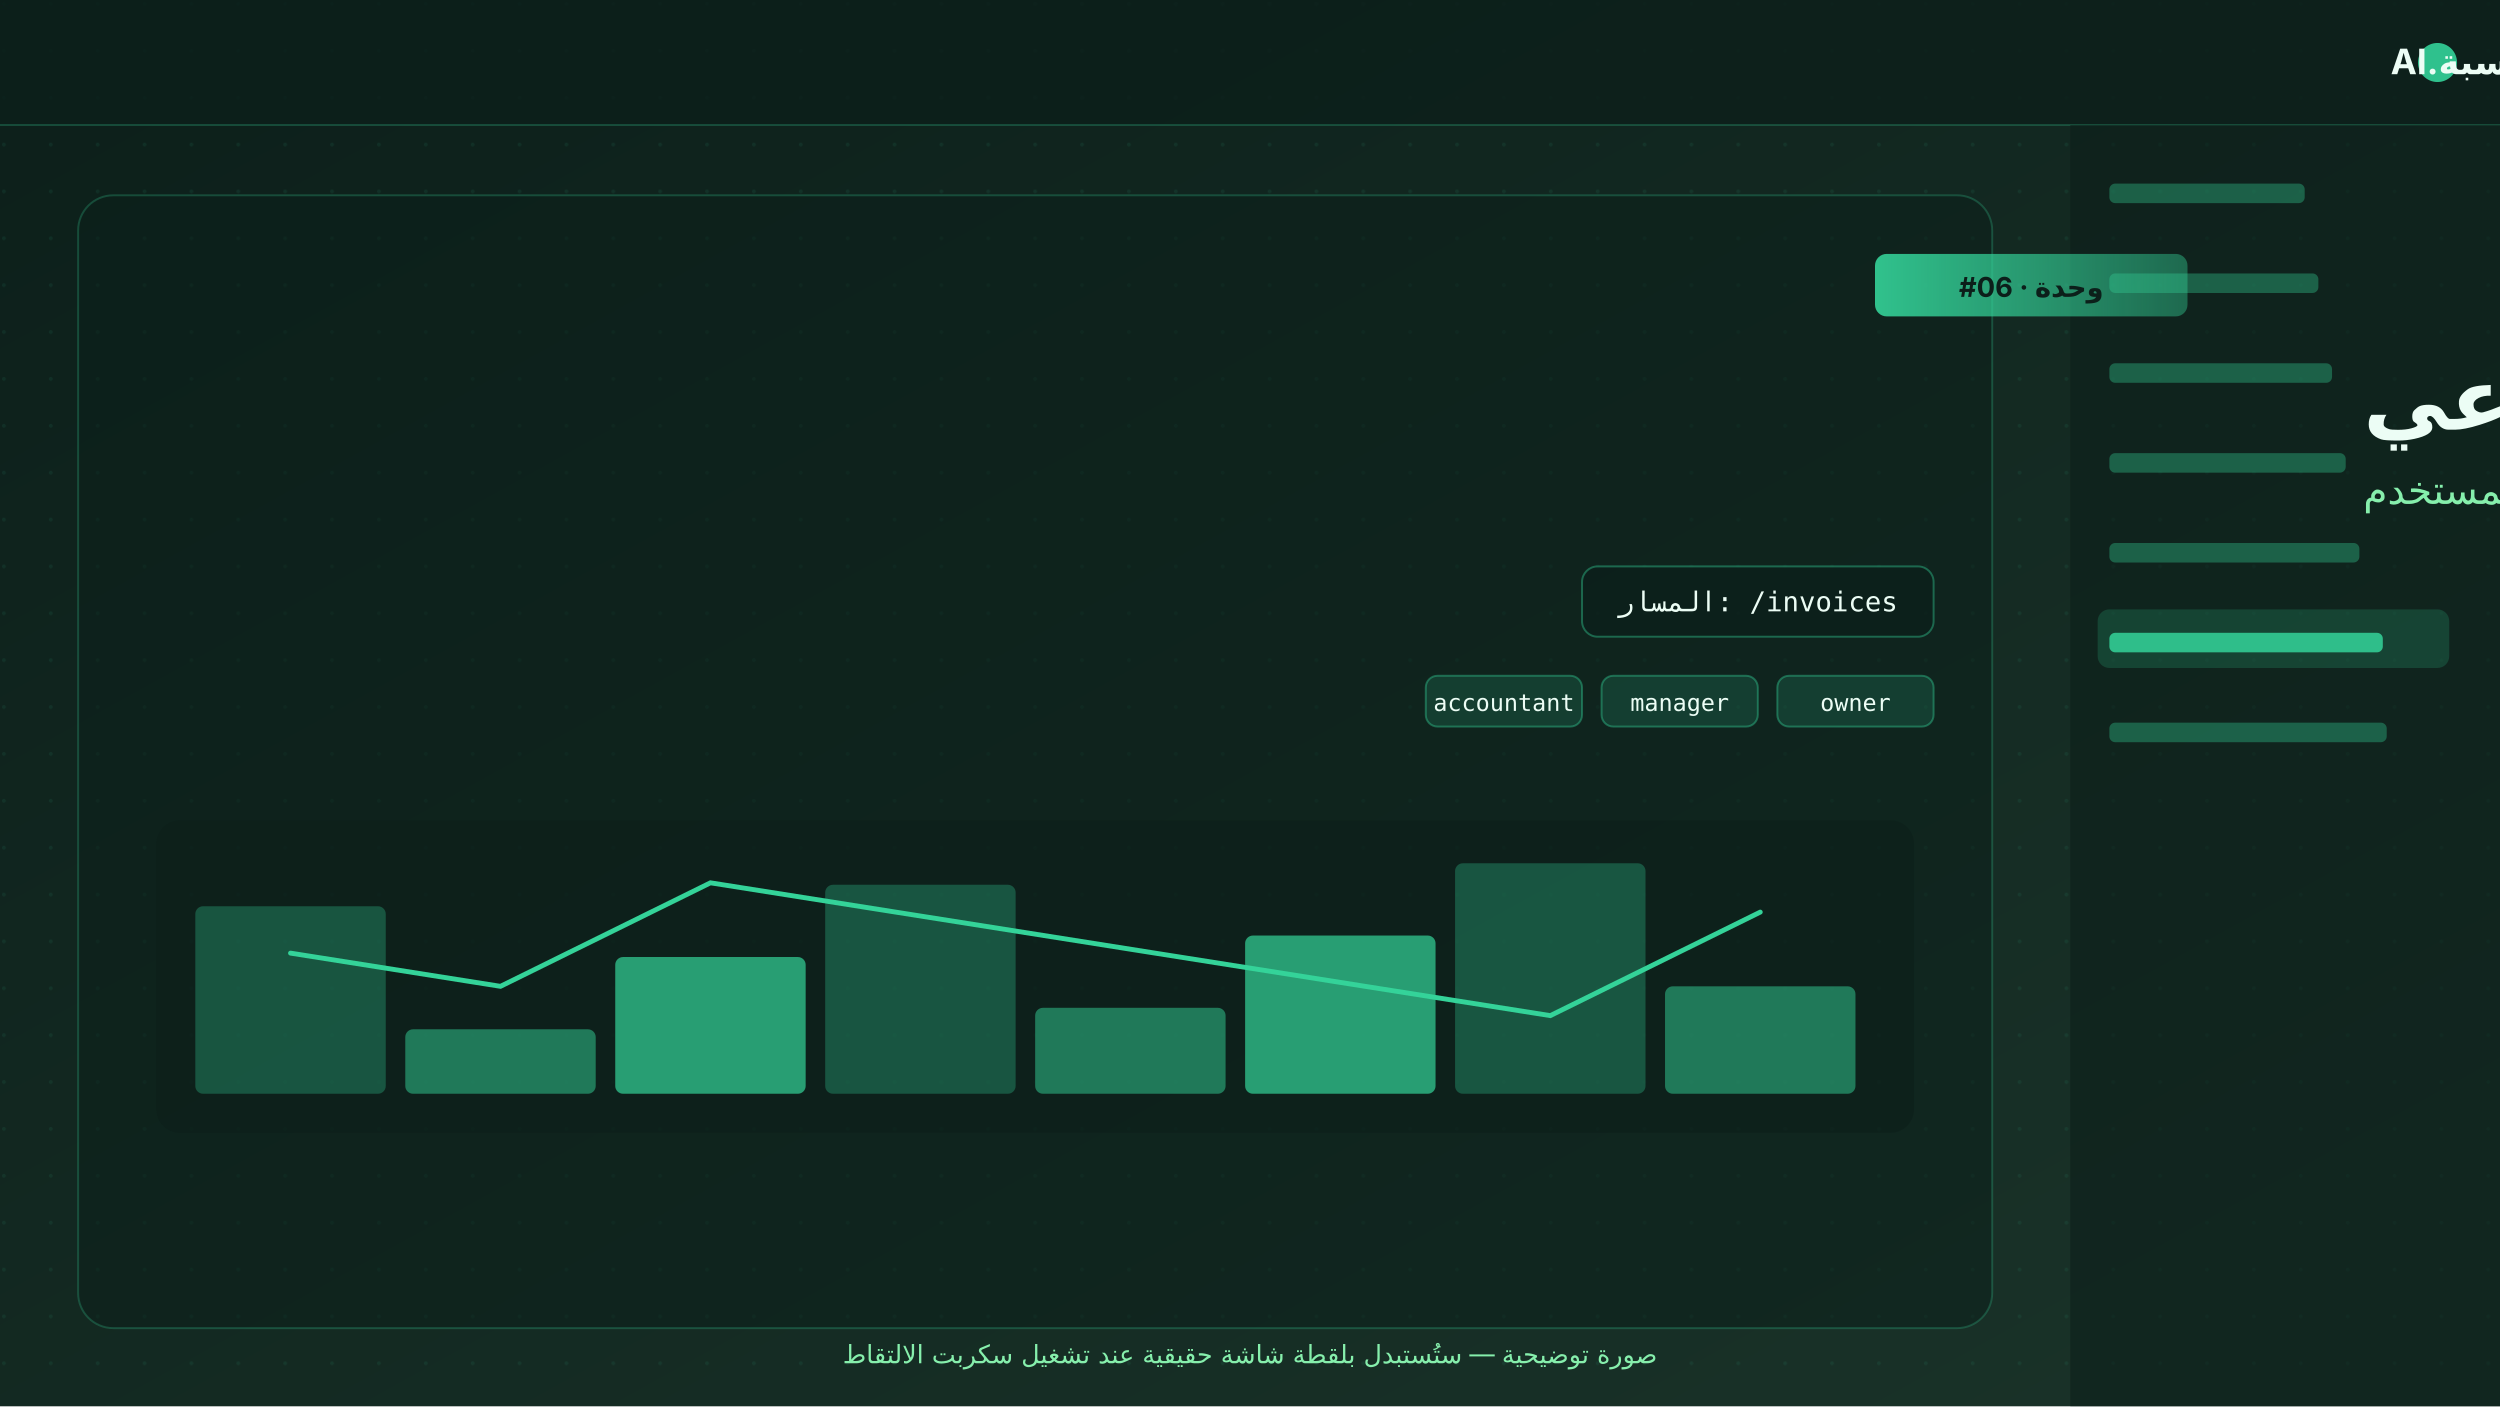
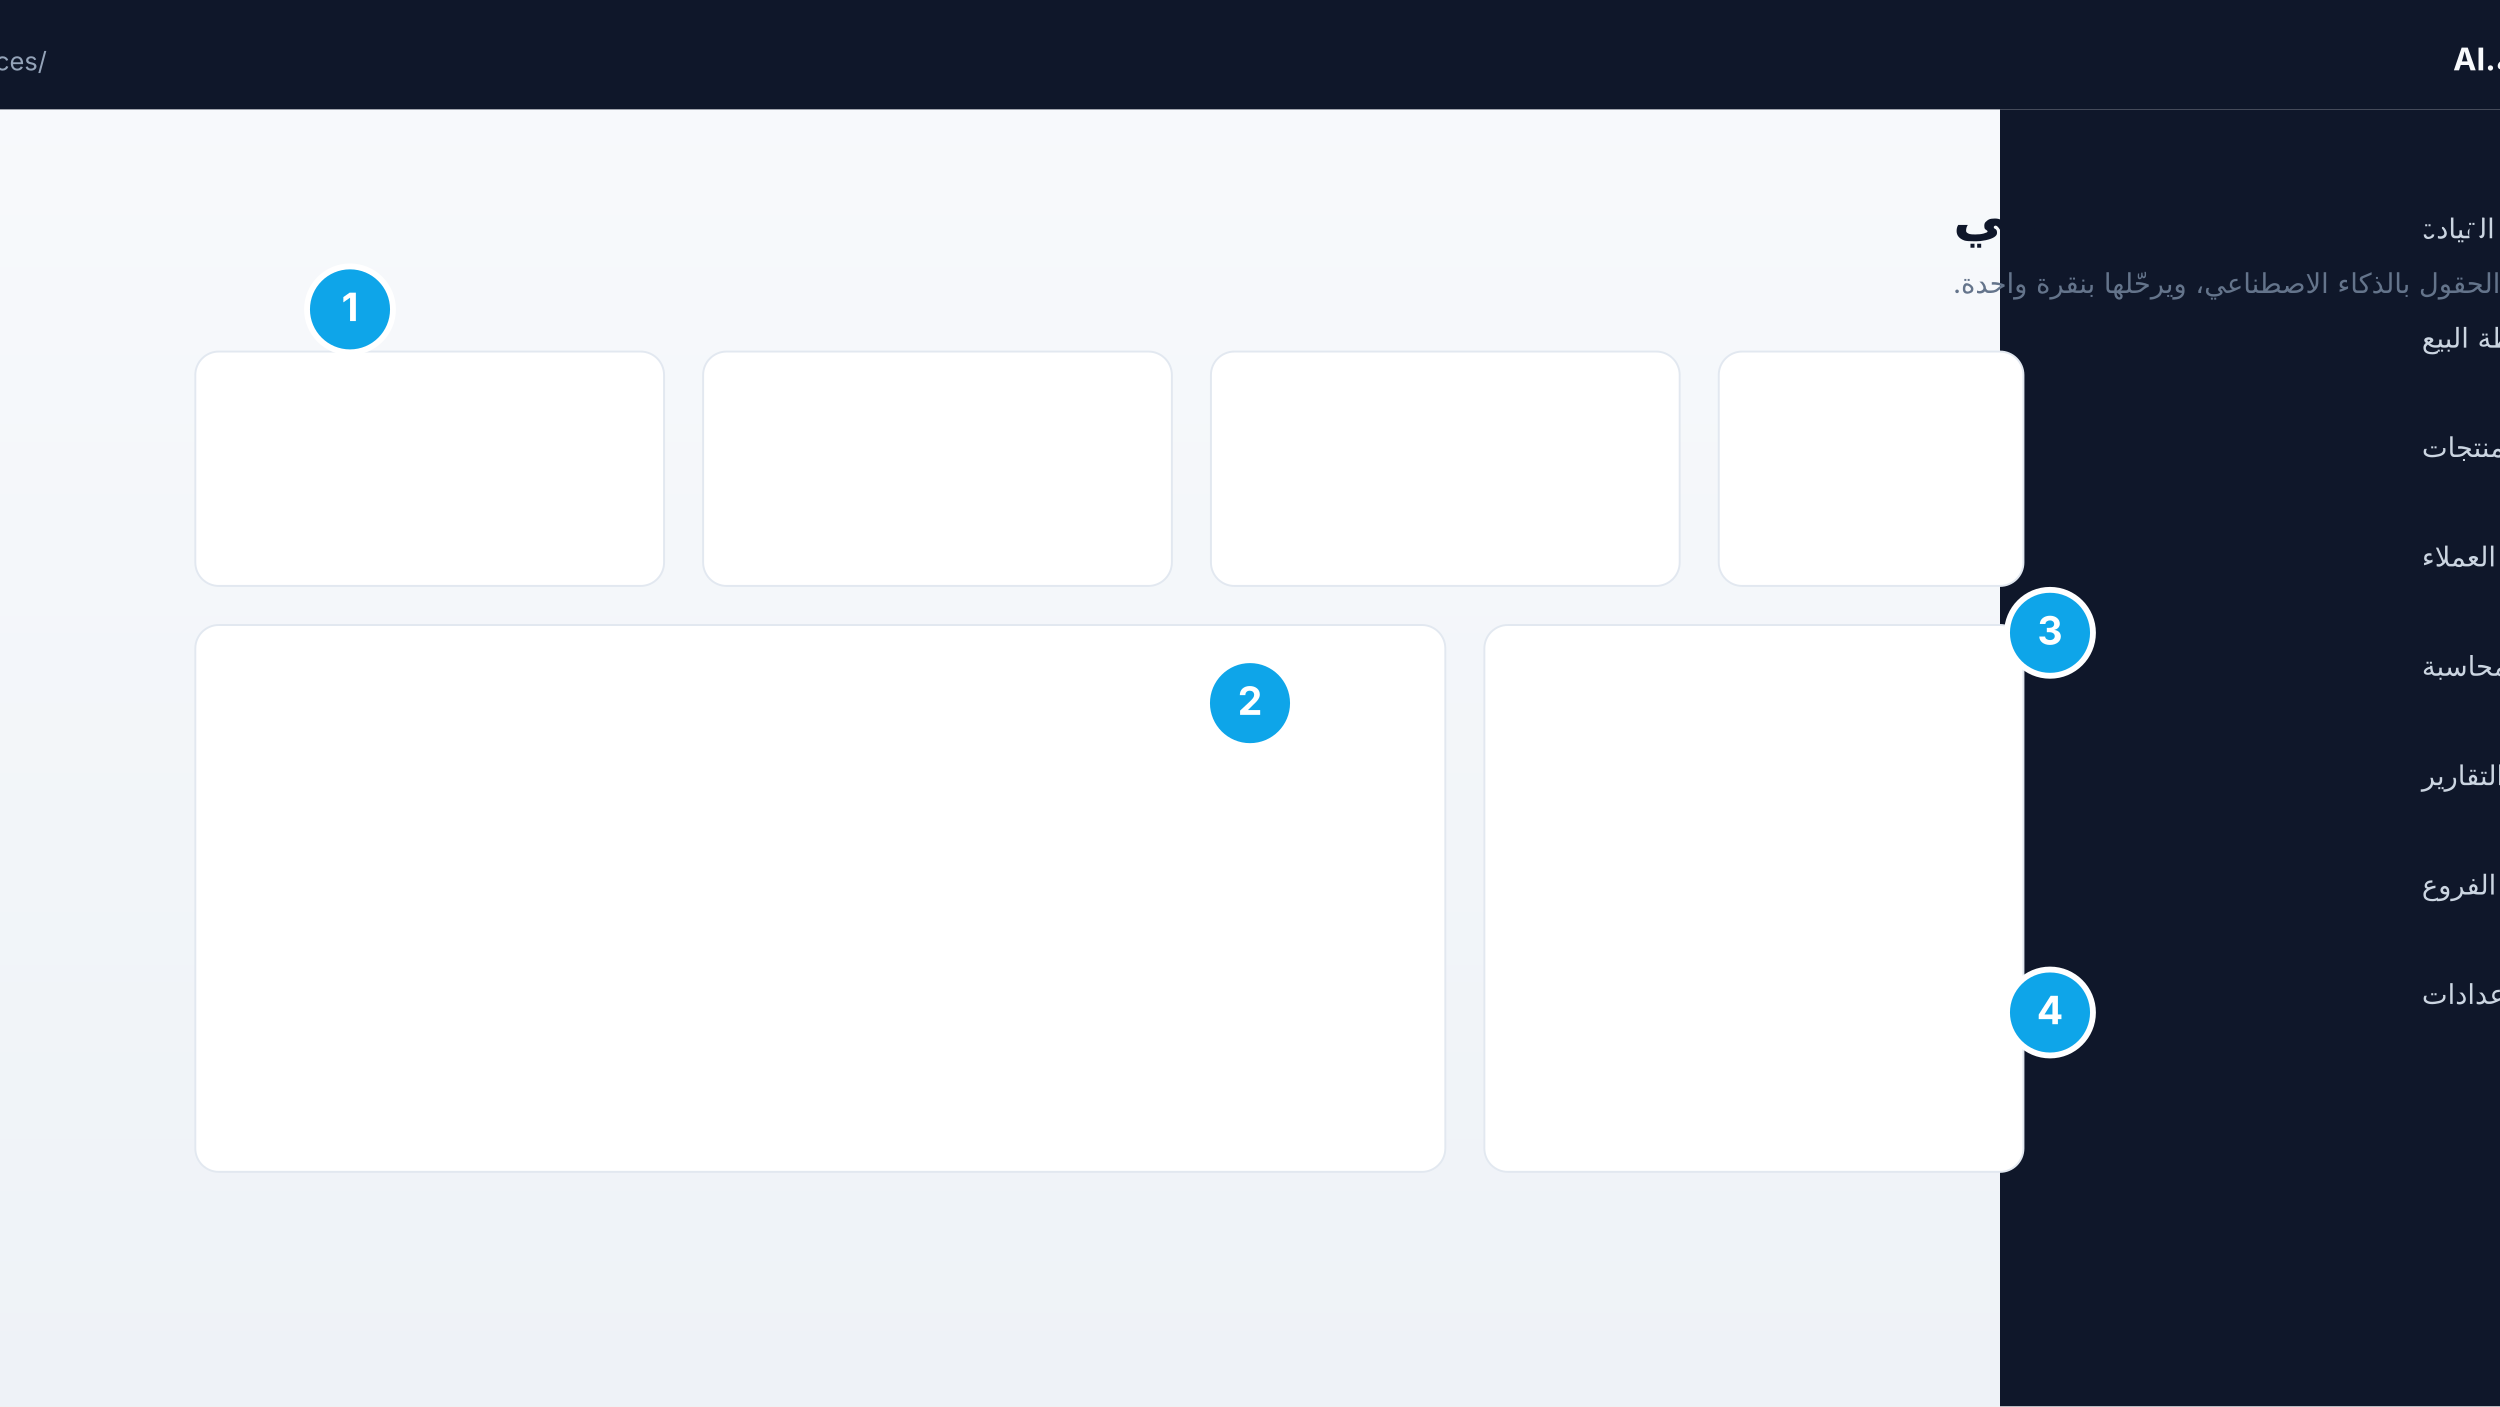
- <svg xmlns="http://www.w3.org/2000/svg" viewBox="0 0 1280 720" font-family="'IBM Plex Sans Arabic','Inter','Segoe UI',sans-serif">
+ <svg xmlns="http://www.w3.org/2000/svg" viewBox="0 0 1280 720" font-family="'IBM Plex Sans Arabic','Inter','Segoe UI',sans-serif" direction="rtl">
  <defs>
-     <linearGradient id="bg" x1="0" y1="0" x2="1" y2="1">
-       <stop offset="0%" stop-color="#0c1f1a" />
-       <stop offset="100%" stop-color="#1a3329" />
+     <linearGradient id="appbg" x1="0" y1="0" x2="0" y2="1">
+       <stop offset="0%" stop-color="#f8fafc" />
+       <stop offset="100%" stop-color="#eef2f7" />
    </linearGradient>
-     <linearGradient id="accent" x1="0" y1="0" x2="1" y2="0">
-       <stop offset="0%" stop-color="#34d399" stop-opacity="0.9" />
-       <stop offset="100%" stop-color="#34d399" stop-opacity="0.4" />
-     </linearGradient>
-     <pattern id="dots" width="24" height="24" patternUnits="userSpaceOnUse">
-       <circle cx="2" cy="2" r="1" fill="#34d399" fill-opacity="0.08" />
-     </pattern>
  </defs>
-   <rect width="1280" height="720" fill="url(#bg)" />
-   <rect width="1280" height="720" fill="url(#dots)" />
-   <rect x="0" y="0" width="1280" height="64" fill="#0c1f1a" fill-opacity="0.85" />
-   <line x1="0" y1="64" x2="1280" y2="64" stroke="#34d399" stroke-opacity="0.25" />
-   <circle cx="1248" cy="32" r="10" fill="#34d399" fill-opacity="0.9" />
-   <text x="1224" y="38" text-anchor="end" fill="#ecfdf5" font-size="18" font-weight="700" direction="rtl">حاسبة.AI</text>
-   <rect x="1060" y="64" width="220" height="656" fill="#0c1f1a" fill-opacity="0.6" />
-   <rect x="1080" y="94" width="100" height="10" rx="3" fill="#34d399" fill-opacity="0.35" />
-   <rect x="1080" y="140" width="107" height="10" rx="3" fill="#34d399" fill-opacity="0.35" />
-   <rect x="1080" y="186" width="114" height="10" rx="3" fill="#34d399" fill-opacity="0.35" />
-   <rect x="1080" y="232" width="121" height="10" rx="3" fill="#34d399" fill-opacity="0.35" />
-   <rect x="1080" y="278" width="128" height="10" rx="3" fill="#34d399" fill-opacity="0.35" />
-   <rect x="1074" y="312" width="180" height="30" rx="6" fill="#34d399" fill-opacity="0.18" />
-   <rect x="1080" y="324" width="140" height="10" rx="3" fill="#34d399" fill-opacity="0.85" />
-   <rect x="1080" y="370" width="142" height="10" rx="3" fill="#34d399" fill-opacity="0.35" />
-   <rect x="40" y="100" width="980" height="580" rx="18" fill="#0c1f1a" fill-opacity="0.55" stroke="#34d399" stroke-opacity="0.25" />
-   <rect x="960" y="130" width="160" height="32" rx="6" fill="url(#accent)" />
-   <text x="1040" y="152" text-anchor="middle" fill="#0c1f1a" font-size="14" font-weight="700">#06 · وحدة</text>
-   <text x="1210" y="220" text-anchor="end" fill="#ecfdf5" font-size="44" font-weight="800" direction="rtl">فواتير الموردين بالذكاء الاصطناعي</text>
-   <text x="1210" y="258" text-anchor="end" fill="#86efac" font-size="20" direction="rtl">حاسبة.AI ERP — دليل المستخدم</text>
-   <rect x="810" y="290" width="180" height="36" rx="8" fill="#0c1f1a" fill-opacity="0.7" stroke="#34d399" stroke-opacity="0.4" />
-   <text x="900" y="313" text-anchor="middle" fill="#ecfdf5" font-size="14" font-family="ui-monospace,'SFMono-Regular',monospace">المسار: /invoices</text>
-   <rect x="910" y="346" width="80" height="26" rx="6" fill="#34d399" fill-opacity="0.15" stroke="#34d399" stroke-opacity="0.4" />
-   <text x="950" y="364" text-anchor="middle" fill="#ecfdf5" font-size="12" font-family="ui-monospace,monospace">owner</text>
-   <rect x="820" y="346" width="80" height="26" rx="6" fill="#34d399" fill-opacity="0.15" stroke="#34d399" stroke-opacity="0.4" />
-   <text x="860" y="364" text-anchor="middle" fill="#ecfdf5" font-size="12" font-family="ui-monospace,monospace">manager</text>
-   <rect x="730" y="346" width="80" height="26" rx="6" fill="#34d399" fill-opacity="0.15" stroke="#34d399" stroke-opacity="0.4" />
-   <text x="770" y="364" text-anchor="middle" fill="#ecfdf5" font-size="12" font-family="ui-monospace,monospace">accountant</text>
-   <g transform="translate(80, 420)">
-     <rect x="0" y="0" width="900" height="160" rx="12" fill="#0c1f1a" fill-opacity="0.6" />
-     <rect x="20" y="44" width="97.5" height="96" rx="4" fill="#34d399" fill-opacity="0.3" />
-     <rect x="127.5" y="107" width="97.5" height="33" rx="4" fill="#34d399" fill-opacity="0.5" />
-     <rect x="235" y="70" width="97.5" height="70" rx="4" fill="#34d399" fill-opacity="0.7" />
-     <rect x="342.5" y="33" width="97.5" height="107" rx="4" fill="#34d399" fill-opacity="0.3" />
-     <rect x="450" y="96" width="97.5" height="44" rx="4" fill="#34d399" fill-opacity="0.5" />
-     <rect x="557.5" y="59" width="97.5" height="81" rx="4" fill="#34d399" fill-opacity="0.7" />
-     <rect x="665" y="22" width="97.5" height="118" rx="4" fill="#34d399" fill-opacity="0.3" />
-     <rect x="772.5" y="85" width="97.5" height="55" rx="4" fill="#34d399" fill-opacity="0.5" />
-     <polyline points="68.75,68 176.25,85 283.75,32 391.25,49 498.75,66 606.25,83 713.75,100 821.25,47" fill="none" stroke="#34d399" stroke-width="2.5" stroke-linecap="round" />
-   </g>
-   <text x="640" y="698" text-anchor="middle" fill="#86efac" font-size="13" direction="rtl">صورة توضيحية — ستُستبدل بلقطة شاشة حقيقية عند تشغيل سكربت الالتقاط</text>
+   <rect width="1280" height="720" fill="url(#appbg)" />
+   <rect x="0" y="0" width="1280" height="56" fill="#0f172a" />
+   <text x="1256" y="36" fill="#f8fafc" font-size="16" font-weight="700" text-anchor="end">حاسبة.AI</text>
+   <text x="24" y="36" fill="#94a3b8" font-size="13" text-anchor="start">/invoices</text>
+   <rect x="1024" y="56" width="256" height="664" fill="#0f172a" />
+   <rect x="1048" y="96" width="208" height="40" rx="8" fill="transparent" />
+   <text x="1240" y="122" fill="#cbd5e1" font-size="14" font-weight="500" text-anchor="end" direction="rtl">لوحة القيادة</text>
+   <rect x="1048" y="152" width="208" height="40" rx="8" fill="transparent" />
+   <text x="1240" y="178" fill="#cbd5e1" font-size="14" font-weight="500" text-anchor="end" direction="rtl">نقطة البيع</text>
+   <rect x="1048" y="208" width="208" height="40" rx="8" fill="transparent" />
+   <text x="1240" y="234" fill="#cbd5e1" font-size="14" font-weight="500" text-anchor="end" direction="rtl">المنتجات</text>
+   <rect x="1048" y="264" width="208" height="40" rx="8" fill="transparent" />
+   <text x="1240" y="290" fill="#cbd5e1" font-size="14" font-weight="500" text-anchor="end" direction="rtl">العملاء</text>
+   <rect x="1048" y="320" width="208" height="40" rx="8" fill="transparent" />
+   <text x="1240" y="346" fill="#cbd5e1" font-size="14" font-weight="500" text-anchor="end" direction="rtl">المحاسبة</text>
+   <rect x="1048" y="376" width="208" height="40" rx="8" fill="transparent" />
+   <text x="1240" y="402" fill="#cbd5e1" font-size="14" font-weight="500" text-anchor="end" direction="rtl">التقارير</text>
+   <rect x="1048" y="432" width="208" height="40" rx="8" fill="transparent" />
+   <text x="1240" y="458" fill="#cbd5e1" font-size="14" font-weight="500" text-anchor="end" direction="rtl">الفروع</text>
+   <rect x="1048" y="488" width="208" height="40" rx="8" fill="transparent" />
+   <text x="1240" y="514" fill="#cbd5e1" font-size="14" font-weight="500" text-anchor="end" direction="rtl">الإعدادات</text>
+   <text x="1000" y="120" fill="#0f172a" font-size="28" font-weight="700" text-anchor="end">فواتير الموردين بالذكاء الاصطناعي</text>
+   <text x="1000" y="150" fill="#64748b" font-size="14" text-anchor="end">وكيل مسح فواتير الموردين يلتقط الصورة، يستخرج الحقول بالذكاء الاصطناعي، ويرحّلها بنقرة واحدة.</text>
+   <rect x="100" y="180" width="240" height="120" rx="12" fill="#ffffff" stroke="#e2e8f0" />
+   <rect x="360" y="180" width="240" height="120" rx="12" fill="#ffffff" stroke="#e2e8f0" />
+   <rect x="620" y="180" width="240" height="120" rx="12" fill="#ffffff" stroke="#e2e8f0" />
+   <rect x="880" y="180" width="156" height="120" rx="12" fill="#ffffff" stroke="#e2e8f0" />
+   <rect x="100" y="320" width="640" height="280" rx="12" fill="#ffffff" stroke="#e2e8f0" />
+   <rect x="760" y="320" width="276" height="280" rx="12" fill="#ffffff" stroke="#e2e8f0" />
+   <circle cx="179.2" cy="158.4" r="22" fill="#0ea5e9" stroke="#ffffff" stroke-width="3" />
+   <text x="179.2" y="164.4" fill="#ffffff" font-size="20" font-weight="700" text-anchor="middle">1</text>
+   <circle cx="640" cy="360" r="22" fill="#0ea5e9" stroke="#ffffff" stroke-width="3" />
+   <text x="640" y="366" fill="#ffffff" font-size="20" font-weight="700" text-anchor="middle">2</text>
+   <circle cx="1049.6" cy="324" r="22" fill="#0ea5e9" stroke="#ffffff" stroke-width="3" />
+   <text x="1049.6" y="330" fill="#ffffff" font-size="20" font-weight="700" text-anchor="middle">3</text>
+   <circle cx="1049.6" cy="518.4" r="22" fill="#0ea5e9" stroke="#ffffff" stroke-width="3" />
+   <text x="1049.6" y="524.4" fill="#ffffff" font-size="20" font-weight="700" text-anchor="middle">4</text>
</svg>
